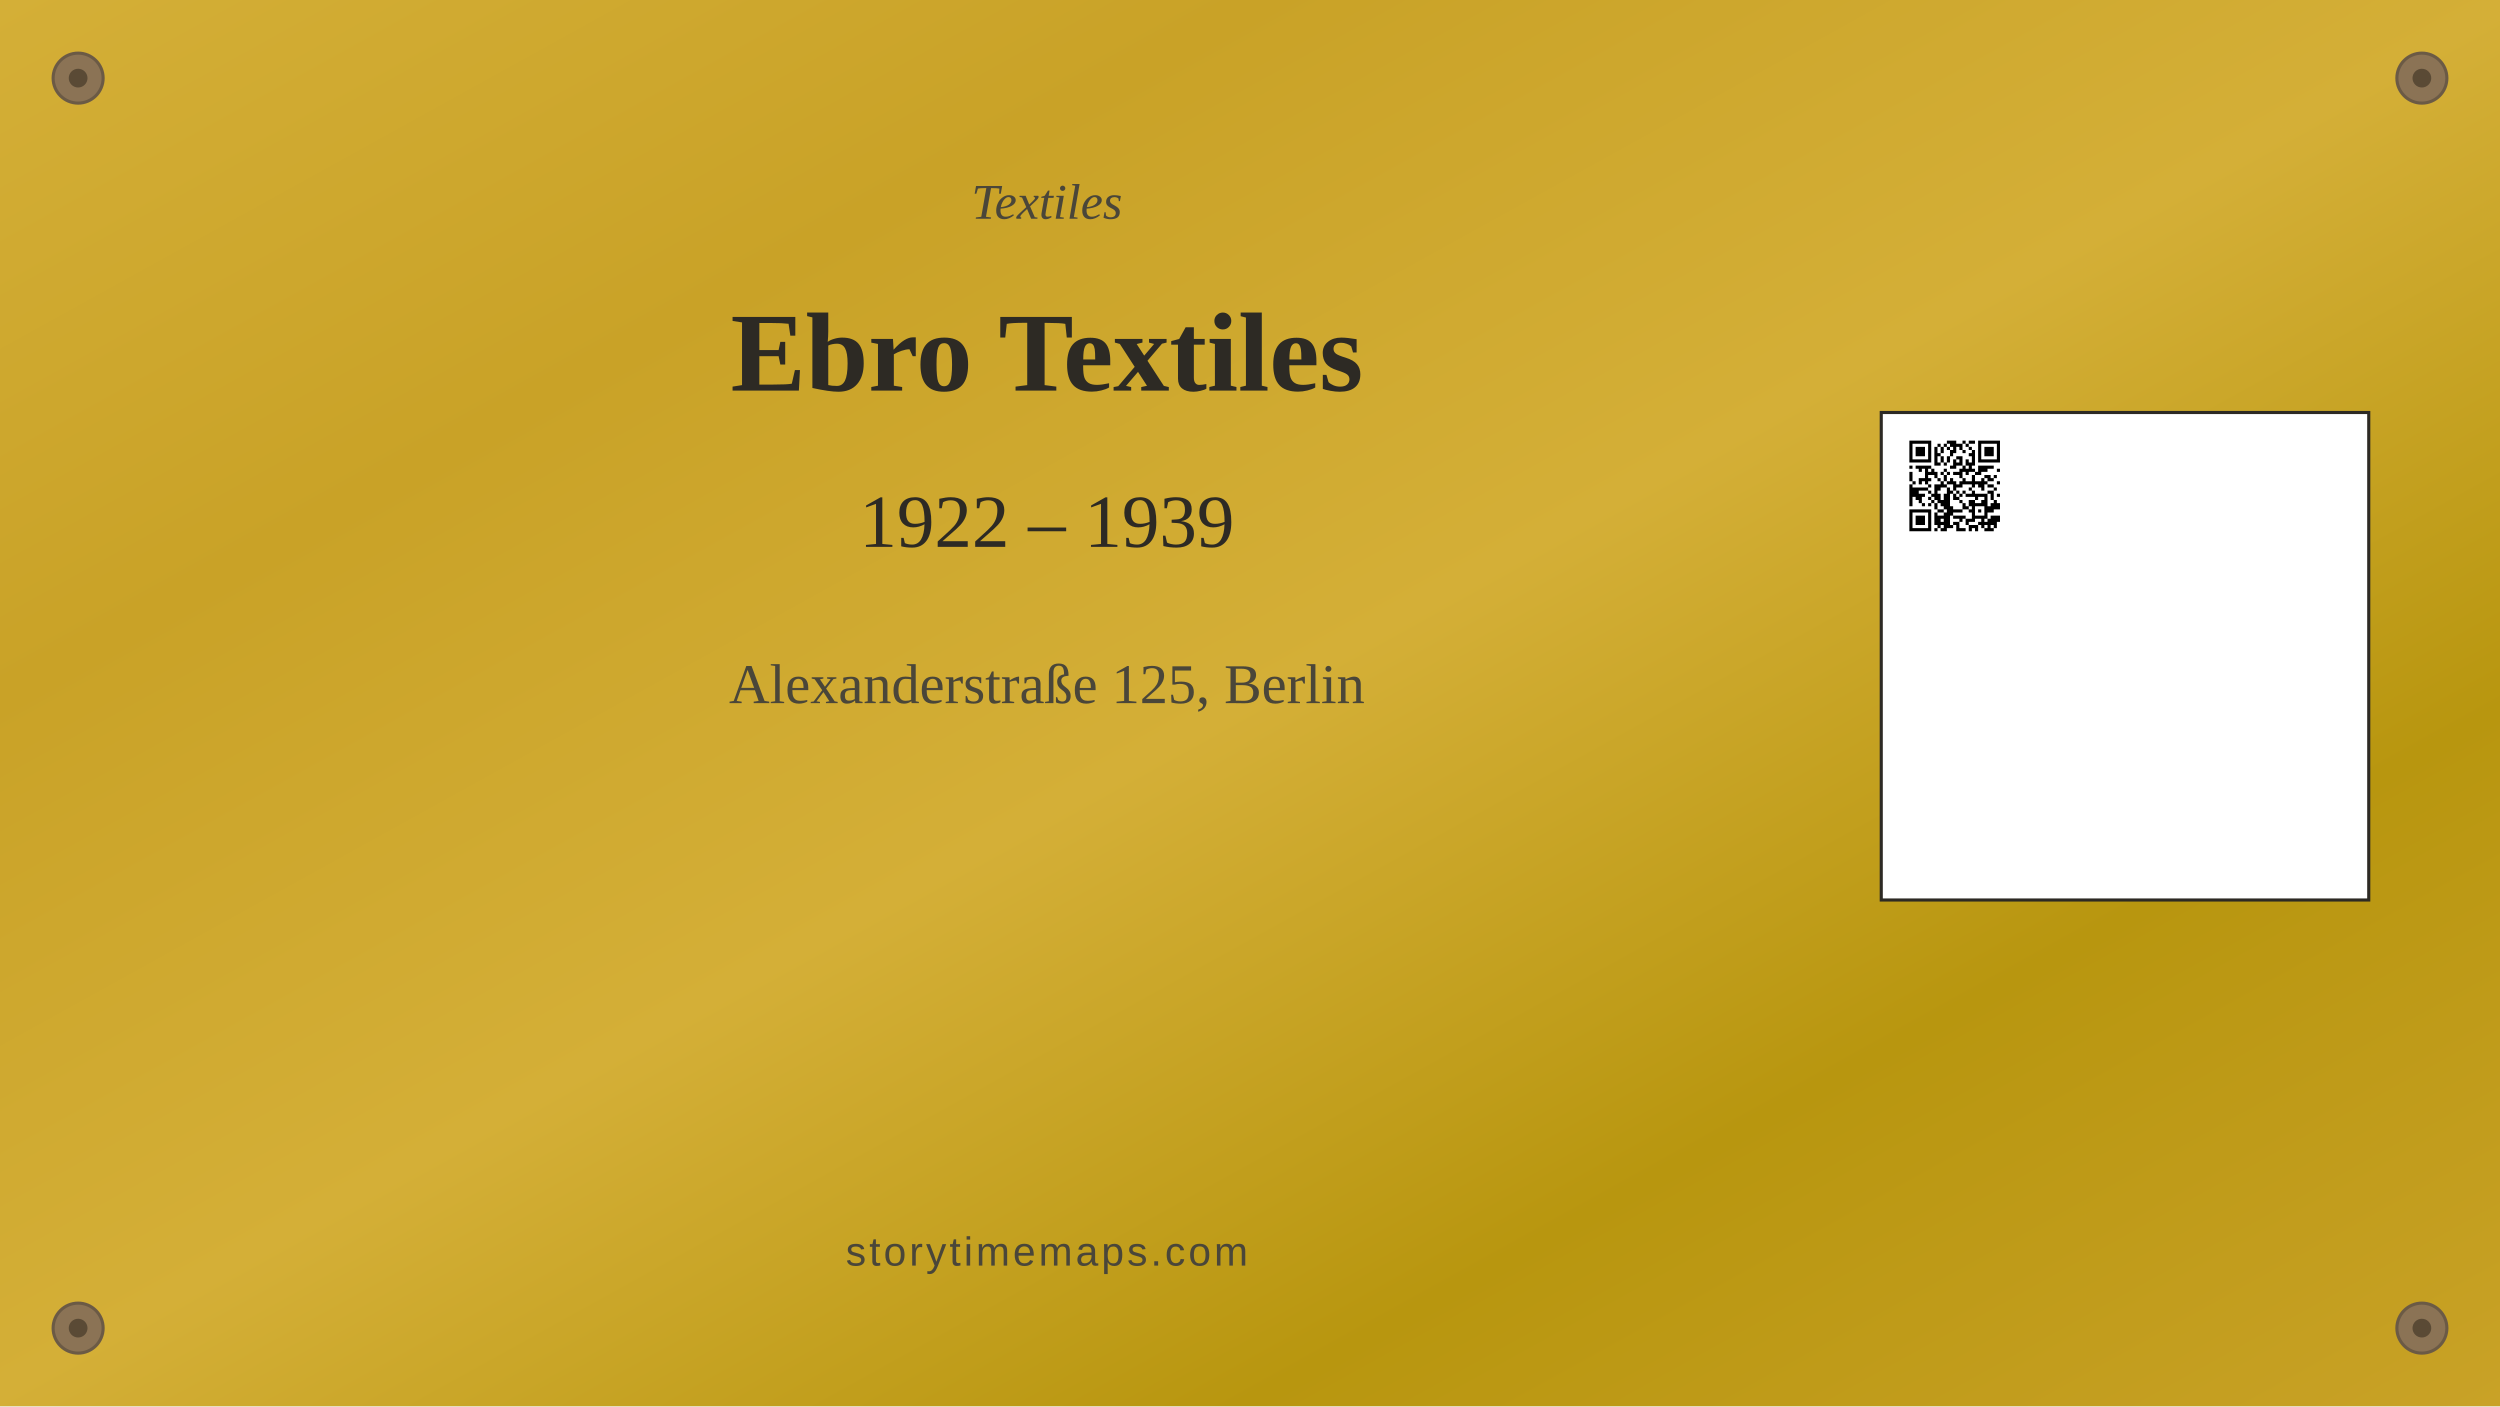
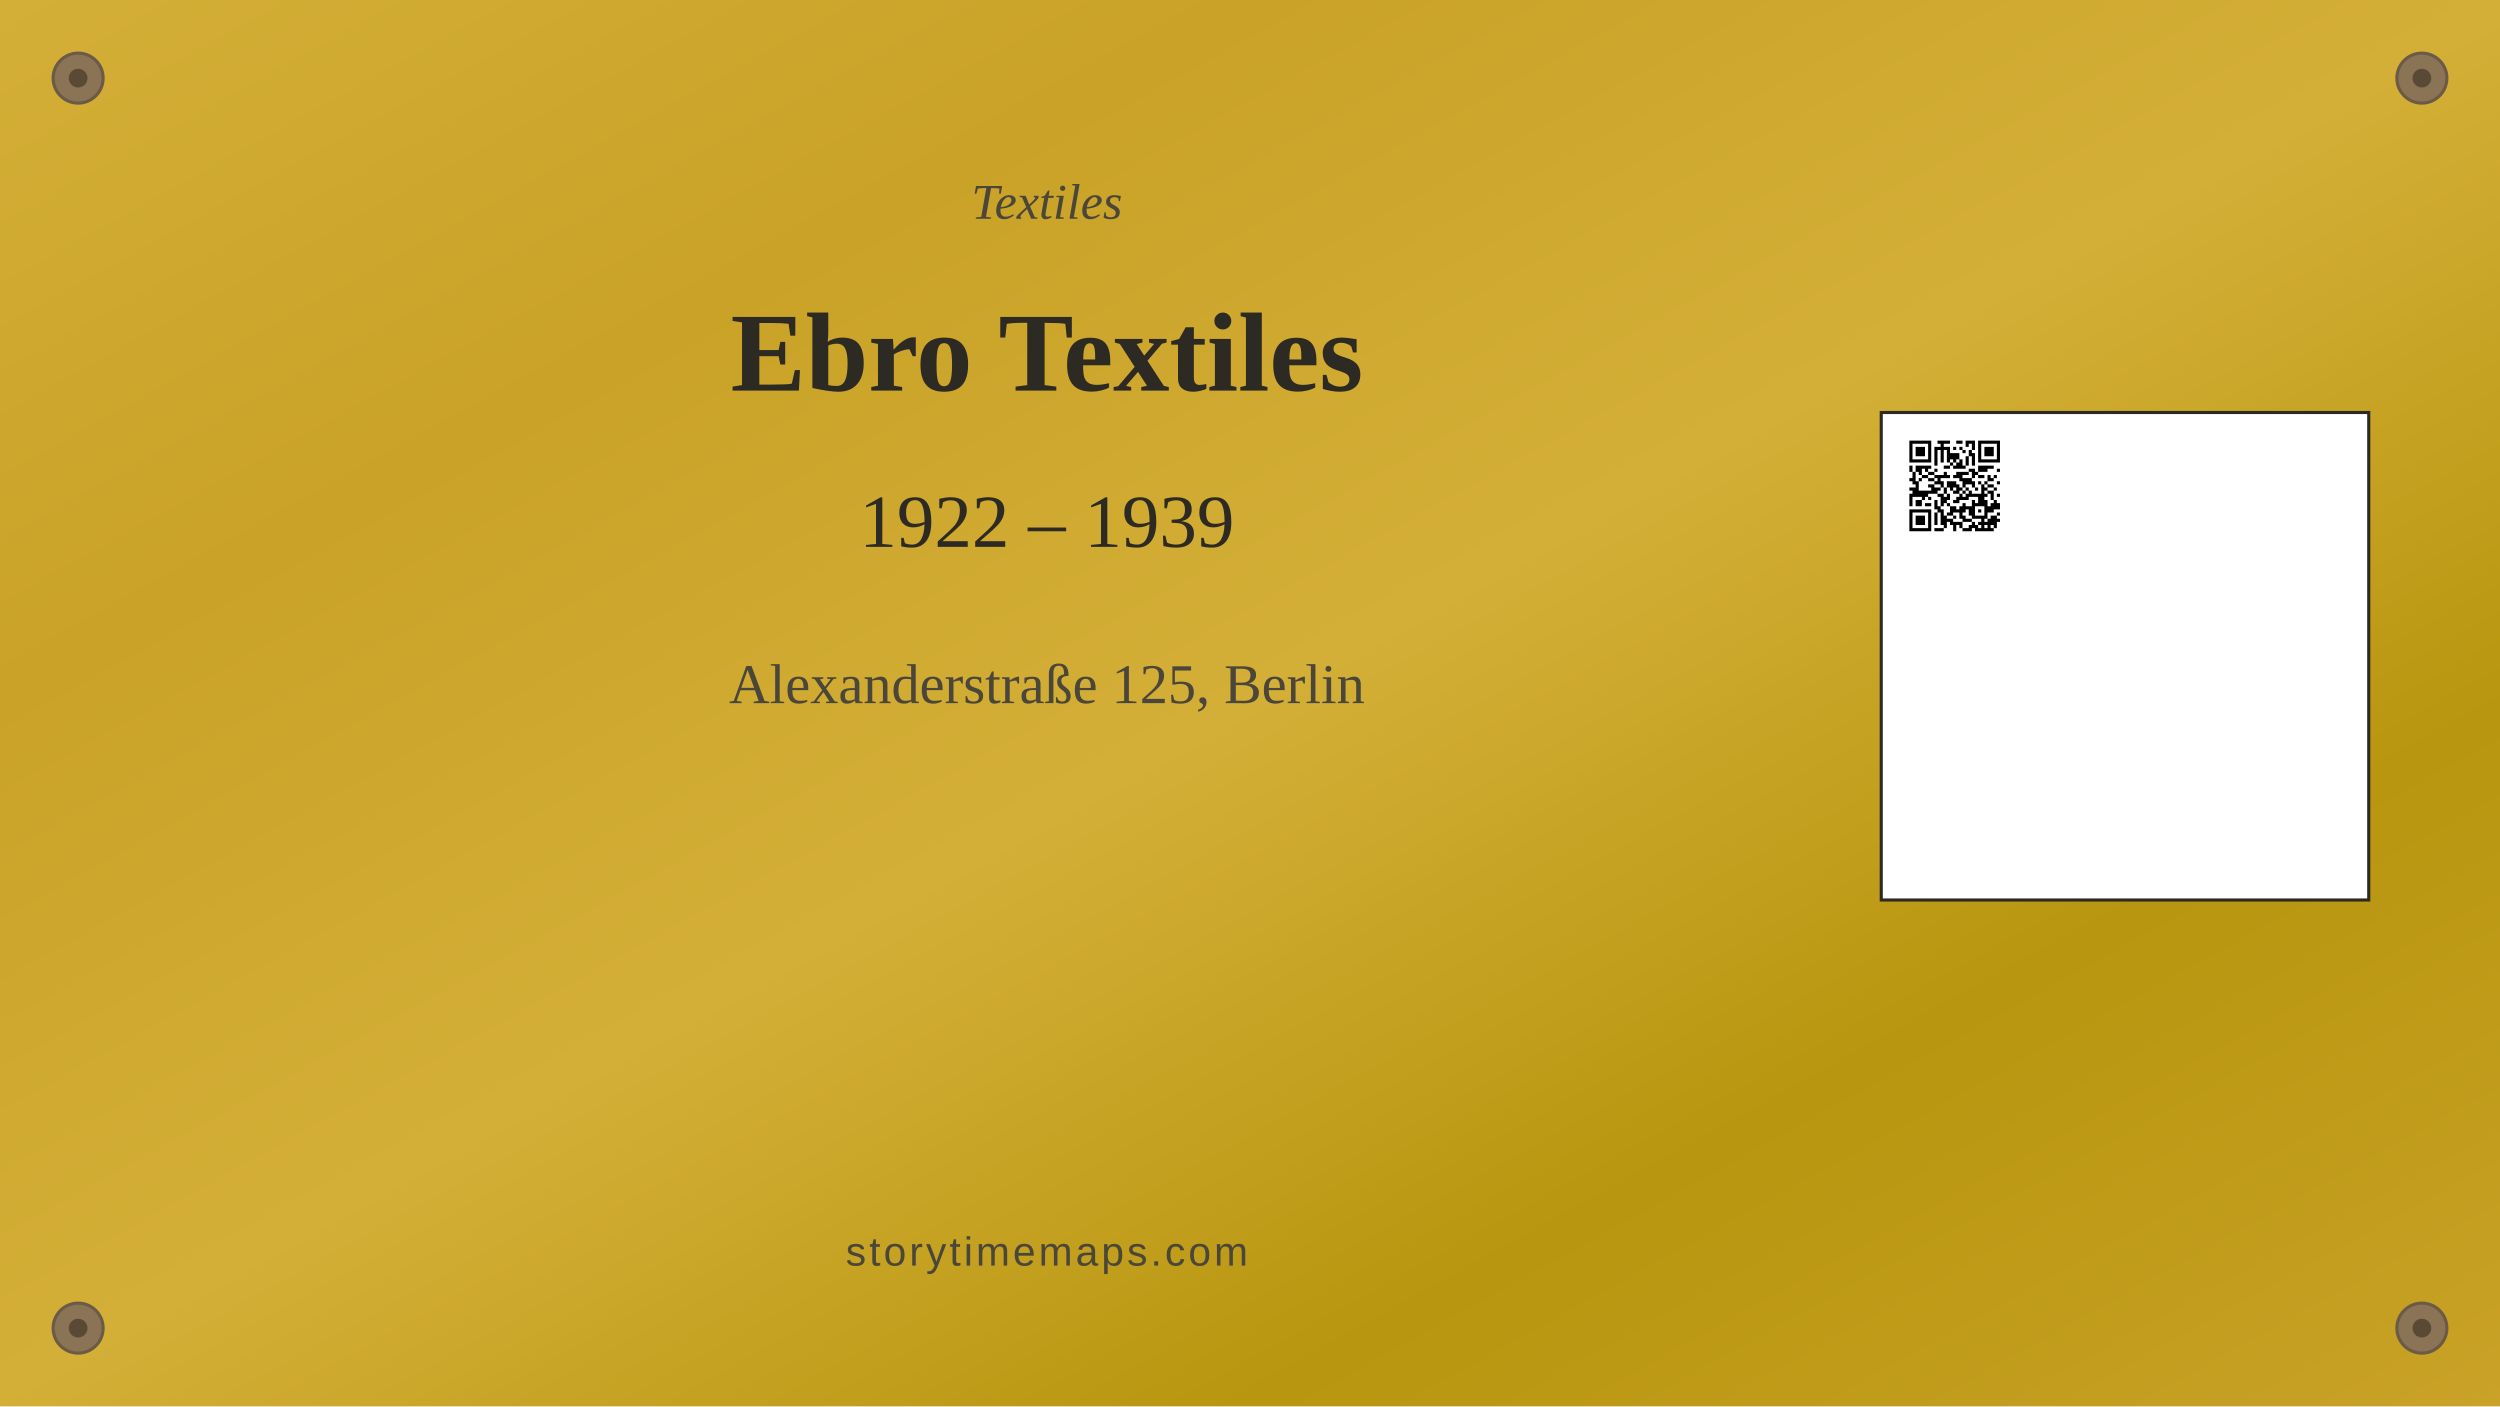
<svg xmlns="http://www.w3.org/2000/svg" viewBox="0 0 800 450" width="800" height="450">
  <defs>
    <style>
      .title { font-family: Georgia, 'Times New Roman', serif; }
      .text { font-family: Georgia, 'Times New Roman', serif; }
      .url { font-family: 'Helvetica Neue', Arial, sans-serif; }
    </style>
    <linearGradient id="brassGradient" x1="0%" y1="0%" x2="100%" y2="100%">
      <stop offset="0%" style="stop-color:#d4af37" />
      <stop offset="25%" style="stop-color:#c9a227" />
      <stop offset="50%" style="stop-color:#d4af37" />
      <stop offset="75%" style="stop-color:#b8960f" />
      <stop offset="100%" style="stop-color:#c9a227" />
    </linearGradient>
  </defs>
  <rect width="800" height="450" fill="url(#brassGradient)" />
  <circle cx="25" cy="25" r="8" fill="#8b7355" stroke="#6b5a45" stroke-width="1" />
  <circle cx="25" cy="25" r="3" fill="#5a4a35" />
  <circle cx="775" cy="25" r="8" fill="#8b7355" stroke="#6b5a45" stroke-width="1" />
  <circle cx="775" cy="25" r="3" fill="#5a4a35" />
  <circle cx="25" cy="425" r="8" fill="#8b7355" stroke="#6b5a45" stroke-width="1" />
  <circle cx="25" cy="425" r="3" fill="#5a4a35" />
  <circle cx="775" cy="425" r="8" fill="#8b7355" stroke="#6b5a45" stroke-width="1" />
  <circle cx="775" cy="425" r="3" fill="#5a4a35" />
  <text x="335" y="70" text-anchor="middle" class="text" font-size="16" fill="#4a4639" font-style="italic">
    Textiles
  </text>
  <text x="335" y="125" text-anchor="middle" class="title" font-size="36" fill="#2d2a24" font-weight="600">
    Ebro Textiles
  </text>
  <text x="335" y="175" text-anchor="middle" class="text" font-size="24" fill="#2d2a24">
    1922 – 1939
  </text>
  <text x="335" y="225" text-anchor="middle" class="text" font-size="18" fill="#4a4639">
    Alexanderstraße 125, Berlin
  </text>
  <text x="335" y="405" text-anchor="middle" class="url" font-size="13" fill="#4a4639" letter-spacing="1">
    storytimemaps.com
  </text>
  <g transform="translate(610, 140)">
    <rect x="-8" y="-8" width="156" height="156" fill="#ffffff" stroke="#2d2a24" stroke-width="1" />
    <g transform="translate(0, 0)">
      <path fill="#ffffff" d="M0 0h31v31H0z" />
-       <path stroke="#000000" d="M1 1.5h7m5 0h3m2 0h1m1 0h2m1 0h7M1 2.5h1m5 0h1m2 0h1m1 0h1m1 0h4m1 0h1m3 0h1m5 0h1M1 3.5h1m1 0h3m1 0h1m1 0h1m1 0h1m1 0h1m1 0h1m1 0h1m2 0h1m2 0h1m1 0h3m1 0h1M1 4.5h1m1 0h3m1 0h1m1 0h1m1 0h1m2 0h2m2 0h1m2 0h1m1 0h1m1 0h3m1 0h1M1 5.5h1m1 0h3m1 0h1m1 0h2m3 0h1m5 0h2m1 0h1m1 0h3m1 0h1M1 6.5h1m5 0h1m1 0h1m1 0h1m1 0h1m2 0h2m3 0h1m1 0h1m5 0h1M1 7.5h7m1 0h1m1 0h1m1 0h1m1 0h1m1 0h1m1 0h1m1 0h1m1 0h7M9 8.5h2m1 0h1m2 0h3m1 0h3M1 9.5h1m1 0h5m6 0h2m2 0h1m1 0h1m2 0h5M4 10.5h1m1 0h1m1 0h1m3 0h1m4 0h5m1 0h3m3 0h1M1 11.5h1m4 0h4m1 0h1m1 0h1m1 0h3m1 0h1m2 0h2M1 12.5h1m4 0h1m2 0h1m2 0h1m4 0h1m3 0h1m3 0h2m1 0h1M1 13.5h1m2 0h4m2 0h1m1 0h1m1 0h1m3 0h1m2 0h1m2 0h1m1 0h2M2 14.5h1m1 0h1m1 0h1m4 0h1m1 0h3m1 0h9m3 0h1M1 15.5h1m5 0h1m1 0h4m2 0h3m3 0h1m1 0h2m1 0h2M1 16.5h6m2 0h2m2 0h1m1 0h1m4 0h1m3 0h1m3 0h1M1 17.5h3m3 0h1m1 0h1m3 0h2m1 0h1m1 0h1m2 0h1m4 0h2M1 18.5h5m2 0h3m1 0h2m1 0h1m1 0h1m1 0h7m1 0h1m1 0h1M1 19.5h1m1 0h2m2 0h1m1 0h2m1 0h2m1 0h2m5 0h1m2 0h1m1 0h1M1 20.5h1m2 0h1m3 0h1m1 0h4m3 0h1m2 0h2m2 0h2m2 0h1M1 21.5h1m3 0h1m1 0h1m1 0h1m1 0h3m4 0h1m1 0h6m1 0h3M9 22.5h1m2 0h3m3 0h2m1 0h1m3 0h5M1 23.5h7m2 0h2m1 0h5m2 0h2m1 0h1m1 0h3M1 24.5h1m5 0h1m1 0h1m2 0h3m6 0h1m3 0h1M1 25.5h1m1 0h3m1 0h1m1 0h5m1 0h4m2 0h5m1 0h3M1 26.5h1m1 0h3m1 0h1m1 0h2m1 0h2m3 0h1m1 0h3m2 0h1m1 0h4M1 27.5h1m1 0h3m1 0h1m1 0h5m1 0h2m2 0h1m3 0h6M1 28.5h1m5 0h1m2 0h1m1 0h3m1 0h1m3 0h3m1 0h1m1 0h1m1 0h1M1 29.5h7m1 0h1m1 0h2m3 0h3m1 0h1m1 0h1m2 0h3" />
+       <path stroke="#000000" d="M1 1.5h7m2 0h4m2 0h2m1 0h3m1 0h7M1 2.5h1m5 0h1m3 0h1m7 0h1m1 0h1m1 0h1m5 0h1M1 3.5h1m1 0h3m1 0h1m1 0h5m1 0h1m1 0h1m3 0h1m1 0h1m1 0h3m1 0h1M1 4.5h1m1 0h3m1 0h1m1 0h1m1 0h1m1 0h1m4 0h1m1 0h1m2 0h1m1 0h3m1 0h1M1 5.5h1m1 0h3m1 0h1m1 0h1m1 0h1m1 0h4m3 0h2m1 0h1m1 0h3m1 0h1M1 6.5h1m5 0h1m1 0h1m1 0h1m1 0h4m2 0h1m1 0h1m1 0h1m5 0h1M1 7.5h7m1 0h1m1 0h1m1 0h1m1 0h1m1 0h1m1 0h1m1 0h1m1 0h7M9 8.5h1m4 0h1m1 0h2m1 0h1m1 0h1M1 9.5h1m1 0h5m4 0h2m1 0h4m4 0h5M1 10.5h1m1 0h2m1 0h1m2 0h1m10 0h2m1 0h3m3 0h1M2 11.5h1m1 0h1m2 0h2m3 0h1m3 0h4m1 0h2M2 12.5h1m2 0h2m2 0h5m1 0h3m3 0h1m1 0h2m1 0h1m1 0h1M1 13.5h2m1 0h1m2 0h2m1 0h1m6 0h4m5 0h2M2 14.5h2m5 0h3m1 0h3m2 0h4m1 0h1m1 0h1m3 0h1M3 15.5h1m3 0h2m2 0h1m1 0h4m1 0h1m2 0h1m2 0h1m1 0h2M1 16.5h3m4 0h3m1 0h1m1 0h1m1 0h2m1 0h1m2 0h1m1 0h2m2 0h1M2 17.5h8m2 0h1m2 0h2m1 0h1m1 0h1m3 0h1m1 0h2M1 18.5h6m3 0h2m1 0h1m3 0h1m1 0h7m1 0h1m1 0h1M1 19.5h1m3 0h1m1 0h1m3 0h3m2 0h4m3 0h2m2 0h1M1 20.5h1m1 0h2m4 0h1m1 0h2m2 0h2m4 0h1m1 0h3m2 0h1M1 21.5h1m1 0h2m1 0h2m1 0h1m1 0h1m1 0h1m4 0h1m2 0h5m1 0h3M9 22.5h2m3 0h2m1 0h5m3 0h5M1 23.5h7m2 0h2m2 0h5m1 0h2m1 0h1m1 0h3M1 24.5h1m5 0h1m1 0h1m1 0h1m1 0h2m2 0h1m2 0h2m3 0h1m3 0h1M1 25.5h1m1 0h3m1 0h1m1 0h1m1 0h2m2 0h1m1 0h2m2 0h5m1 0h2M1 26.5h1m1 0h3m1 0h1m1 0h1m1 0h4m3 0h3m3 0h1m1 0h4M1 27.5h1m1 0h3m1 0h1m1 0h1m1 0h2m1 0h4m3 0h1m1 0h6M1 28.5h1m5 0h1m4 0h1m2 0h1m1 0h1m2 0h3m1 0h1m1 0h1m1 0h1M1 29.5h7m1 0h3m3 0h1m2 0h3m1 0h6" />
    </g>
  </g>
</svg>
